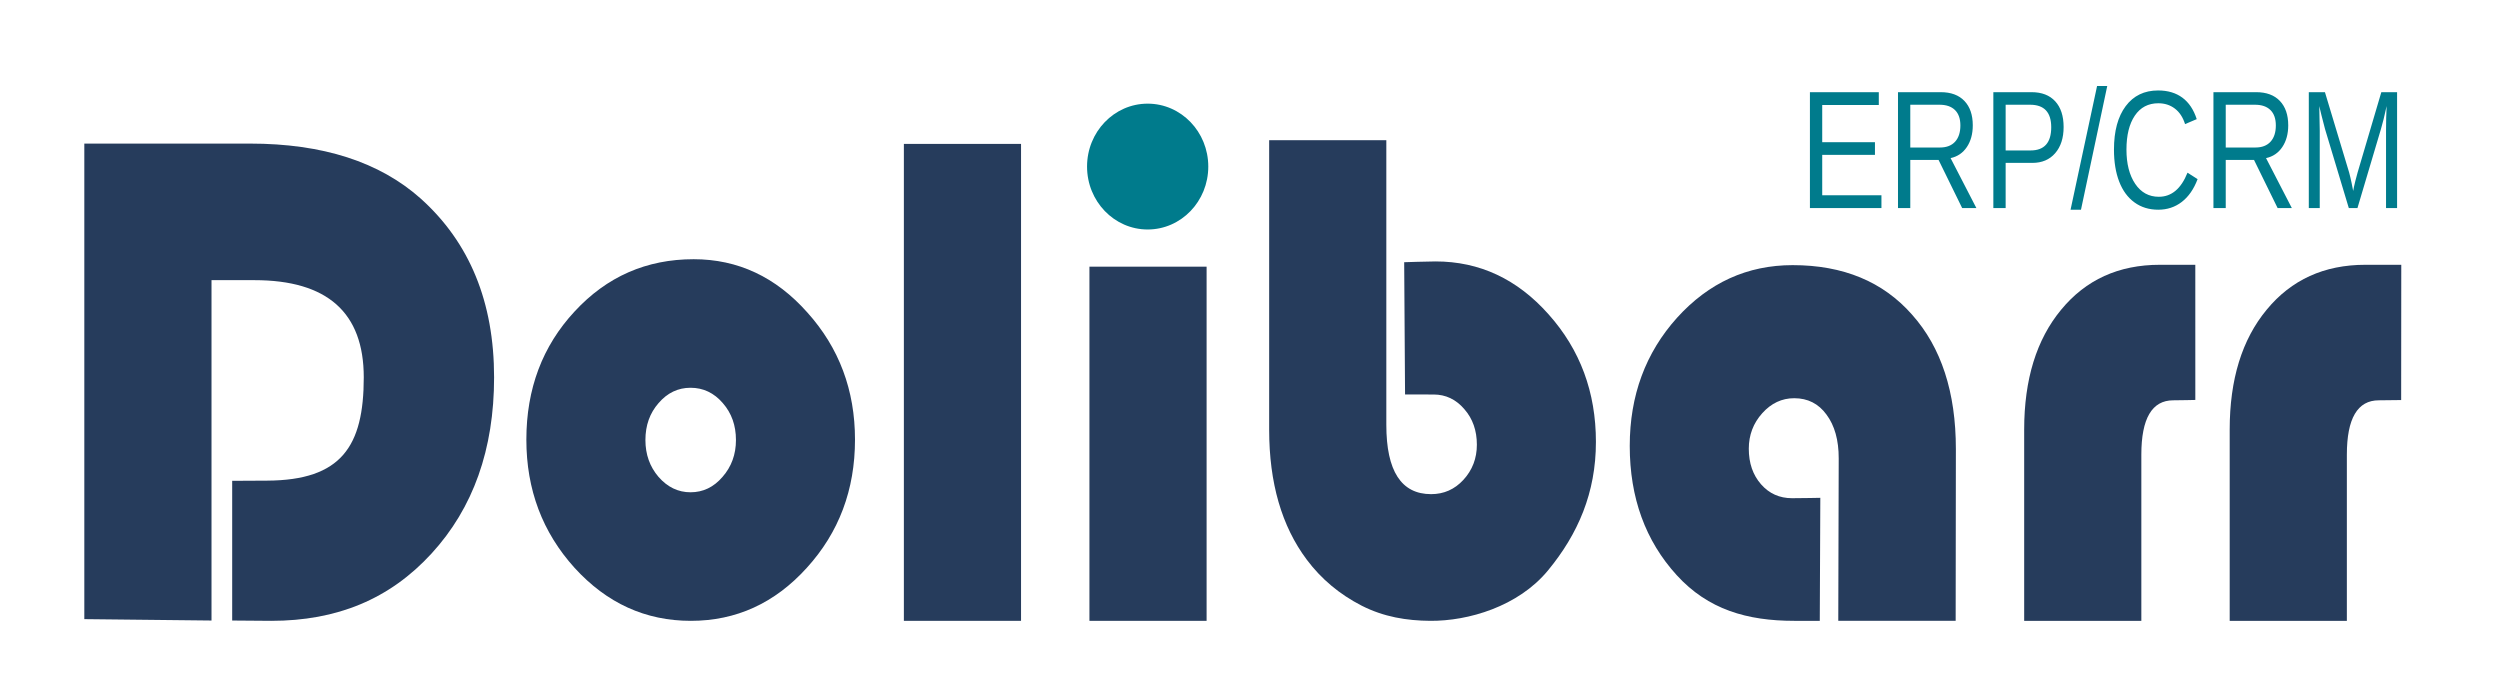
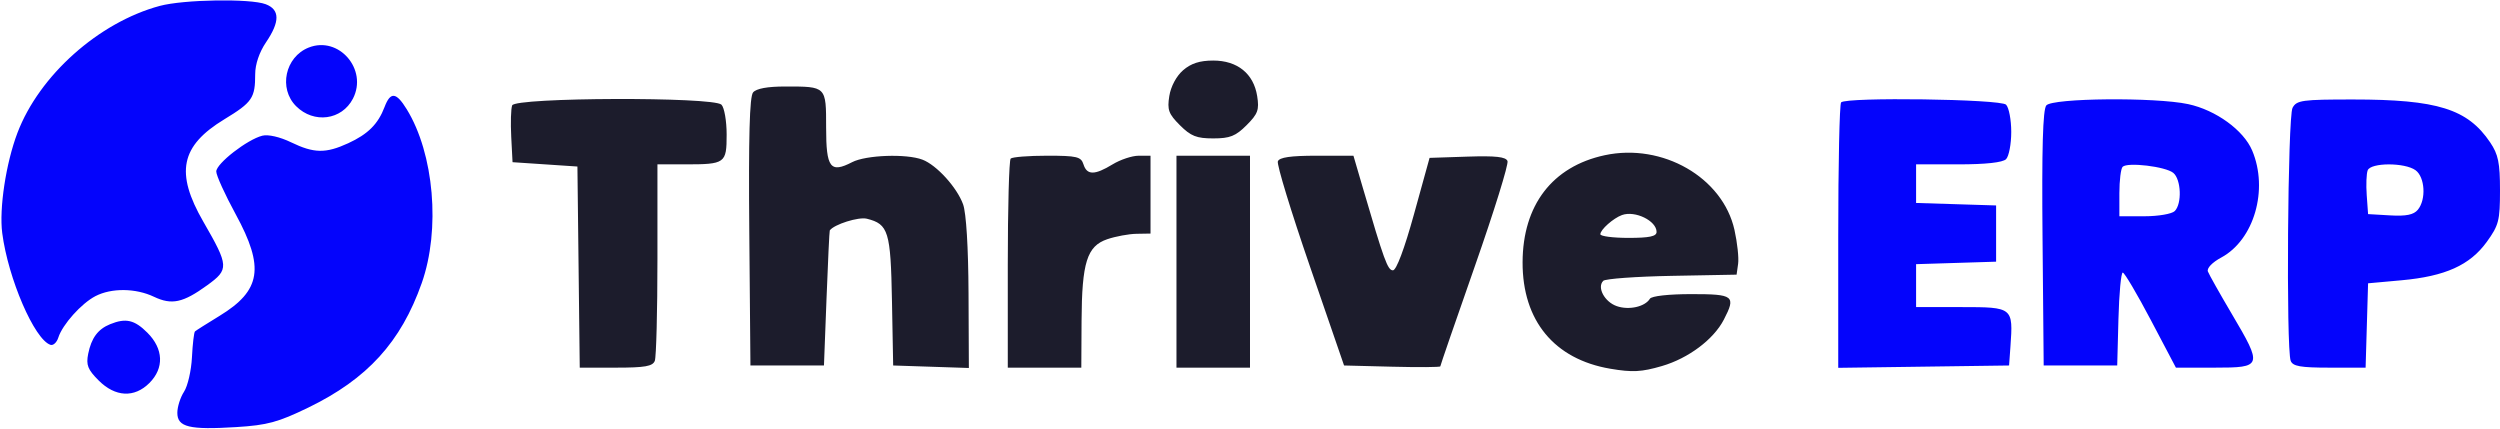
- <svg xmlns="http://www.w3.org/2000/svg" xmlns:xlink="http://www.w3.org/1999/xlink" width="720" height="200" id="svg3450" version="1.1">
-   <defs id="defs3452">
-     <linearGradient id="linearGradient3734-3-6">
-       <stop style="stop-color:#49496f;stop-opacity:1" offset="0" id="stop3736" />
-       <stop style="stop-color:#45455a;stop-opacity:1" offset="1" id="stop3738" />
-     </linearGradient>
-     <linearGradient xlink:href="#linearGradient3734-3-6" id="linearGradient4636" gradientUnits="userSpaceOnUse" x1="75.697" y1="310.534" x2="742.98" y2="310.534" />
-     <linearGradient xlink:href="#linearGradient3734-3-6" id="linearGradient899" gradientUnits="userSpaceOnUse" x1="75.697" y1="310.534" x2="742.98" y2="310.534" />
-   </defs>
-   <g id="layer1" style="display:inline" transform="translate(-51.41368,-199.6096)">
-     <g id="g4592">
-       <g style="fill:url(#linearGradient4636);fill-opacity:1" id="g4626">
-         <g style="fill:url(#linearGradient899)" id="g4648">
-           <path d="m 112.329,280.295 v 98.026 l -36.632,-0.401 v 0.401 -137.357 h 47.729 c 20.932,0 37.323,5.284 49.173,15.853 14.075,12.642 21.113,29.799 21.113,51.471 0,20.736 -6.015,37.659 -18.045,50.769 -12.03,13.11 -27.206,19.353 -46.154,19.353 -2.226,0 -6.24,-0.071 -11.23,-0.089 v -40.234 l 10.09,-0.054 c 21.353,-0.115 27.805,-9.879 27.805,-29.745 0,-18.662 -10.496,-27.993 -31.489,-27.993 z" style="font-style:normal;font-variant:normal;font-weight:bold;font-stretch:normal;font-size:194.858px;line-height:125%;font-family:'Bauhaus 93';-inkscape-font-specification:'Bauhaus 93';text-align:start;writing-mode:lr-tb;text-anchor:start;fill:#263c5c;fill-opacity:1;fill-rule:nonzero;stroke:none;stroke-width:1.707;stroke-linecap:round;stroke-miterlimit:4;stroke-dasharray:none;stroke-opacity:0.184" id="path8463" />
-           <path d="m 251.187,274.263 q 19.128,0 32.752,15.351 13.714,15.251 13.714,36.622 0,21.672 -13.895,36.923 -13.805,15.251 -33.384,15.251 -19.579,0 -33.474,-15.251 -13.895,-15.351 -13.895,-36.923 0,-21.973 13.895,-36.923 13.895,-15.05 34.286,-15.05 z m -0.902,37.023 q -5.414,0 -9.203,4.415 -3.789,4.314 -3.789,10.635 0,6.221 3.789,10.635 3.88,4.415 9.203,4.415 5.414,0 9.203,-4.415 3.88,-4.415 3.88,-10.635 0,-6.321 -3.789,-10.635 -3.789,-4.415 -9.293,-4.415 z" style="font-style:normal;font-variant:normal;font-weight:bold;font-stretch:normal;font-size:194.858px;line-height:125%;font-family:'Bauhaus 93';-inkscape-font-specification:'Bauhaus 93';text-align:start;writing-mode:lr-tb;text-anchor:start;fill:#263c5c;fill-opacity:1;fill-rule:nonzero;stroke:none;stroke-width:1.707;stroke-linecap:round;stroke-miterlimit:4;stroke-dasharray:none;stroke-opacity:0.184" id="path8465" />
-           <path d="M 345.473,241.053 V 378.41 H 311.728 V 241.053 Z" style="font-style:normal;font-variant:normal;font-weight:bold;font-stretch:normal;font-size:194.858px;line-height:125%;font-family:'Bauhaus 93';-inkscape-font-specification:'Bauhaus 93';text-align:start;writing-mode:lr-tb;text-anchor:start;fill:#263c5c;fill-opacity:1;fill-rule:nonzero;stroke:none;stroke-width:1.707;stroke-linecap:round;stroke-miterlimit:4;stroke-dasharray:none;stroke-opacity:0.184" id="path8467" />
-           <path d="m 450.676,239.985 v 81.973 c 0,13.311 4.301,19.966 12.902,19.966 3.669,0 6.767,-1.371 9.293,-4.114 2.586,-2.809 3.88,-6.187 3.88,-10.134 0,-4.08 -1.203,-7.492 -3.609,-10.234 -2.406,-2.809 -5.353,-4.214 -8.842,-4.214 -2.466,0 -8.231,-0.013 -8.231,-0.013 l -0.25,-38.087 c 0,0 6.977,-0.227 9.023,-0.227 12.692,0 23.549,5.084 32.572,15.251 9.083,10.167 13.624,22.408 13.624,36.722 0,14.649 -5.146,26.517 -13.805,37.023 -8.578,10.408 -22.986,14.6 -33.925,14.512 -6.737,-0.054 -13.323,-1.1 -19.759,-4.378 -6.376,-3.278 -11.639,-7.692 -15.79,-13.244 -7.218,-9.632 -10.827,-22.107 -10.827,-37.424 v -83.377 z" style="font-style:normal;font-variant:normal;font-weight:bold;font-stretch:normal;font-size:194.858px;line-height:125%;font-family:'Bauhaus 93';-inkscape-font-specification:'Bauhaus 93';text-align:start;writing-mode:lr-tb;text-anchor:start;fill:#263c5c;fill-opacity:1;fill-rule:nonzero;stroke:none;stroke-width:1.707;stroke-linecap:round;stroke-miterlimit:4;stroke-dasharray:none;stroke-opacity:0.184" id="path8471" />
-           <path d="m 575.666,342.984 -0.156,35.426 c 0,0 -5.074,0 -7.36,0 -13.534,0 -24.812,-3.244 -33.835,-13.144 -9.023,-9.9 -13.534,-22.308 -13.534,-37.224 0,-14.515 4.541,-26.823 13.624,-36.923 9.143,-10.1 20.241,-15.15 33.293,-15.15 14.556,0 26.015,4.749 34.376,14.247 8.421,9.431 12.632,22.341 12.632,38.729 l -0.062,49.464 h -33.807 l 0.125,-46.755 c 0.014,-5.284 -1.173,-9.498 -3.519,-12.642 -2.286,-3.144 -5.383,-4.716 -9.293,-4.716 -3.549,0 -6.617,1.438 -9.203,4.314 -2.586,2.876 -3.88,6.288 -3.88,10.234 0,4.147 1.173,7.558 3.519,10.234 2.346,2.676 5.323,4.013 8.932,4.013 2.947,0 8.148,-0.109 8.148,-0.109 z" style="font-style:normal;font-variant:normal;font-weight:bold;font-stretch:normal;font-size:194.858px;line-height:125%;font-family:'Bauhaus 93';-inkscape-font-specification:'Bauhaus 93';text-align:start;writing-mode:lr-tb;text-anchor:start;fill:#263c5c;fill-opacity:1;fill-rule:nonzero;stroke:none;stroke-width:1.707;stroke-linecap:round;stroke-miterlimit:4;stroke-dasharray:none;stroke-opacity:0.184" id="path8473" />
-           <path d="m 683.663,275.877 0.004,38.917 c 0,0 -4.419,0.105 -6.344,0.105 -6.135,0 -9.203,5.217 -9.203,15.652 v 47.859 h -33.744 v -55.083 c 0,-14.448 3.549,-25.953 10.647,-34.515 7.098,-8.629 16.571,-12.943 28.421,-12.943 2.647,0 10.219,0.008 10.219,0.008 z" style="font-style:normal;font-variant:normal;font-weight:bold;font-stretch:normal;font-size:194.858px;line-height:125%;font-family:'Bauhaus 93';-inkscape-font-specification:'Bauhaus 93';text-align:start;writing-mode:lr-tb;text-anchor:start;fill:#263c5c;fill-opacity:1;fill-rule:nonzero;stroke:none;stroke-width:1.707;stroke-linecap:round;stroke-miterlimit:4;stroke-dasharray:none;stroke-opacity:0.184" id="path8475" />
-           <path d="m 742.98,275.879 -0.031,38.946 c 0,0 -4.512,0.074 -6.437,0.074 -6.135,0 -9.203,5.217 -9.203,15.652 v 47.859 h -33.744 v -55.083 c 0,-14.448 3.549,-25.953 10.647,-34.515 7.098,-8.629 16.571,-12.943 28.421,-12.943 2.647,0 10.348,0.01 10.348,0.01 z" style="font-style:normal;font-variant:normal;font-weight:bold;font-stretch:normal;font-size:194.858px;line-height:125%;font-family:'Bauhaus 93';-inkscape-font-specification:'Bauhaus 93';text-align:start;writing-mode:lr-tb;text-anchor:start;fill:#263c5c;fill-opacity:1;fill-rule:nonzero;stroke:none;stroke-width:1.707;stroke-linecap:round;stroke-miterlimit:4;stroke-dasharray:none;stroke-opacity:0.184" id="path8477" />
-           <path d="m 398.914,276.41 v 102 h -33.744 v -102 z" style="font-style:normal;font-variant:normal;font-weight:bold;font-stretch:normal;font-size:194.858px;line-height:125%;font-family:'Bauhaus 93';-inkscape-font-specification:'Bauhaus 93';text-align:start;writing-mode:lr-tb;text-anchor:start;display:inline;fill:#263c5c;fill-opacity:1;fill-rule:nonzero;stroke:none;stroke-width:1.471;stroke-linecap:round;stroke-miterlimit:4;stroke-dasharray:none;stroke-opacity:0.184" id="path8467-5" />
-         </g>
-       </g>
-     </g>
-     <text xml:space="preserve" style="font-style:normal;font-variant:normal;font-weight:normal;font-stretch:normal;line-height:0%;font-family:Arial;-inkscape-font-specification:Arial;text-align:start;writing-mode:lr-tb;text-anchor:start;fill:#007b8c;fill-opacity:1;fill-rule:nonzero;stroke:none;" x="643.311" y="229.772" id="text5484" transform="scale(0.8853321,1.12952)">
-       <tspan style="font-style:normal;font-variant:normal;font-weight:normal;font-stretch:normal;font-size:42.952px;line-height:100%;font-family:Arial;-inkscape-font-specification:Arial;text-align:start;writing-mode:lr-tb;text-anchor:start;fill:#007b8c;fill-opacity:1;fill-rule:nonzero;stroke:none;" id="tspan5486" x="643.311" y="229.772">ERP/CRM</tspan>
-     </text>
-     <ellipse style="fill:#007b8c;fill-opacity:1;stroke:none;stroke-width:1.03;stroke-opacity:1" id="path957" cx="381.942" cy="247.582" rx="17.457" ry="18.12" />
-   </g>
+ <svg xmlns="http://www.w3.org/2000/svg" width="578" height="99" viewBox="0 0 578 99" version="1.1">
+   <path d="M 273.522 16.250 C 271.977 17.592, 270.695 19.994, 270.343 22.204 C 269.834 25.404, 270.168 26.321, 272.800 28.954 C 275.322 31.476, 276.647 32, 280.500 32 C 284.353 32, 285.678 31.476, 288.200 28.954 C 290.832 26.321, 291.166 25.404, 290.657 22.204 C 289.832 17.022, 286.091 14, 280.500 14 C 277.383 14, 275.361 14.652, 273.522 16.250 M 174.108 21.370 C 173.299 22.344, 173.047 31.668, 173.235 53.620 L 173.500 84.500 182 84.500 L 190.500 84.500 191.093 69 C 191.418 60.475, 191.756 53.399, 191.843 53.276 C 192.820 51.883, 198.505 50.089, 200.418 50.569 C 205.416 51.823, 205.924 53.482, 206.222 69.548 L 206.500 84.500 215.250 84.789 L 224 85.078 223.924 67.789 C 223.877 57.204, 223.390 49.239, 222.668 47.247 C 221.243 43.318, 216.551 38.160, 213.266 36.911 C 209.556 35.501, 200.220 35.835, 197.014 37.493 C 191.963 40.105, 191 38.825, 191 29.500 C 191 19.918, 191.082 20, 181.541 20 C 177.430 20, 174.850 20.475, 174.108 21.370 M 118.415 24.362 C 118.127 25.111, 118.029 28.374, 118.196 31.612 L 118.500 37.500 126 38 L 133.500 38.500 133.768 61.750 L 134.037 85 142.411 85 C 149.125 85, 150.906 84.686, 151.393 83.418 C 151.727 82.548, 152 71.973, 152 59.918 L 152 38 158.418 38 C 167.686 38, 168 37.774, 168 31.093 C 168 27.962, 167.460 24.860, 166.800 24.200 C 164.949 22.349, 119.128 22.503, 118.415 24.362 M 371 35.889 C 358.907 38.492, 352.063 47.416, 352.022 60.636 C 351.980 74.121, 359.332 83.046, 372.297 85.250 C 377.411 86.119, 379.509 86.010, 384.246 84.626 C 390.374 82.835, 396.184 78.480, 398.551 73.901 C 401.394 68.404, 400.880 68, 391.059 68 C 385.787 68, 381.847 68.439, 381.457 69.070 C 380.305 70.934, 376.607 71.759, 373.796 70.779 C 370.964 69.792, 369.170 66.430, 370.673 64.927 C 371.152 64.448, 378.284 63.931, 386.522 63.778 L 401.500 63.500 401.853 61 C 402.047 59.625, 401.667 56.092, 401.008 53.148 C 398.296 41.022, 384.369 33.012, 371 35.889 M 233.667 36.667 C 233.300 37.033, 233 48.058, 233 61.167 L 233 85 241.500 85 L 250 85 250.056 74.250 C 250.128 60.668, 251.308 56.907, 256 55.306 C 257.925 54.650, 260.962 54.087, 262.750 54.056 L 266 54 266 45 L 266 36 263.250 36.004 C 261.738 36.006, 259.027 36.906, 257.226 38.004 C 253.085 40.528, 251.302 40.527, 250.500 38 C 249.937 36.226, 248.987 36, 242.099 36 C 237.828 36, 234.033 36.300, 233.667 36.667 M 272 60.500 L 272 85 280.500 85 L 289 85 289 60.500 L 289 36 280.500 36 L 272 36 272 60.500 M 295.438 37.302 C 295.163 38.018, 298.495 48.931, 302.843 61.552 L 310.747 84.500 321.874 84.783 C 327.993 84.938, 333 84.900, 333 84.698 C 333 84.497, 336.609 74.031, 341.021 61.441 C 345.432 48.851, 348.814 37.959, 348.537 37.236 C 348.161 36.257, 345.799 35.995, 339.275 36.211 L 330.518 36.500 326.922 49.500 C 324.702 57.529, 322.837 62.500, 322.046 62.500 C 320.829 62.500, 320.010 60.250, 315.036 43.250 L 312.915 36 304.426 36 C 298.377 36, 295.794 36.374, 295.438 37.302 M 375 49.719 C 372.997 50.443, 370 53.101, 370 54.155 C 370 54.620, 372.925 55, 376.500 55 C 381.354 55, 383 54.651, 383 53.622 C 383 51.051, 378.029 48.626, 375 49.719" stroke="none" fill="#1c1c2c" fill-rule="evenodd" />
+   <path d="M 36.929 1.367 C 22.822 5.171, 9.073 17.440, 4.030 30.726 C 1.375 37.719, -0.218 48.220, 0.516 53.886 C 1.876 64.389, 7.966 78.502, 11.665 79.725 C 12.306 79.937, 13.125 79.183, 13.484 78.050 C 14.442 75.031, 18.818 70.145, 22.069 68.464 C 25.781 66.545, 31.365 66.605, 35.591 68.610 C 39.715 70.567, 42.309 70.008, 47.901 65.957 C 52.982 62.276, 52.937 61.536, 47.005 51.247 C 40.470 39.911, 41.742 33.731, 51.880 27.573 C 58.322 23.659, 59 22.667, 59 17.150 C 59 14.866, 59.951 12.065, 61.500 9.785 C 64.746 5.009, 64.725 2.226, 61.435 0.975 C 57.888 -0.373, 42.470 -0.127, 36.929 1.367 M 71.357 11.001 C 65.920 13.171, 64.360 20.451, 68.455 24.545 C 72.549 28.640, 79.027 27.783, 81.600 22.806 C 85.094 16.050, 78.306 8.227, 71.357 11.001 M 88.906 24.748 C 87.407 28.691, 85.065 31.023, 80.500 33.119 C 75.300 35.507, 72.585 35.462, 67.290 32.898 C 64.738 31.663, 62.006 31.033, 60.663 31.370 C 57.157 32.250, 50 37.811, 50 39.655 C 50 40.558, 52.025 45.012, 54.500 49.552 C 61.201 61.846, 60.357 67.168, 50.777 73.017 C 47.875 74.789, 45.311 76.412, 45.080 76.622 C 44.850 76.833, 44.534 79.525, 44.380 82.603 C 44.225 85.682, 43.401 89.265, 42.549 90.565 C 41.697 91.866, 41 94.062, 41 95.446 C 41 98.752, 43.767 99.421, 54.637 98.743 C 61.817 98.295, 64.286 97.626, 71.284 94.231 C 84.925 87.612, 92.695 79.085, 97.504 65.455 C 101.873 53.071, 100.358 35.520, 94.031 25.250 C 91.585 21.279, 90.273 21.151, 88.906 24.748 M 425.667 23.667 C 425.300 24.033, 425 37.993, 425 54.688 L 425 85.042 444.750 84.771 L 464.500 84.500 464.816 80.080 C 465.460 71.066, 465.378 71, 453.481 71 L 443 71 443 66.038 L 443 61.075 452.250 60.788 L 461.500 60.500 461.500 54 L 461.500 47.500 452.250 47.212 L 443 46.925 443 42.462 L 443 38 452.800 38 C 459.089 38, 463.030 37.570, 463.800 36.800 C 464.460 36.140, 465 33.305, 465 30.500 C 465 27.695, 464.460 24.860, 463.800 24.200 C 462.504 22.904, 426.927 22.407, 425.667 23.667 M 473.107 24.371 C 472.300 25.343, 472.046 34.278, 472.235 55.121 L 472.500 84.500 481 84.500 L 489.500 84.500 489.784 73.750 C 489.940 67.837, 490.390 63.008, 490.784 63.019 C 491.178 63.029, 494.103 67.979, 497.285 74.019 L 503.070 85 512.035 85 C 523.059 85, 523.152 84.705, 515.982 72.566 C 513.222 67.894, 510.740 63.486, 510.466 62.772 C 510.175 62.013, 511.460 60.669, 513.557 59.539 C 521.152 55.449, 524.511 43.834, 520.708 34.812 C 518.722 30.099, 512.306 25.446, 505.900 24.072 C 498.309 22.444, 474.526 22.661, 473.107 24.371 M 530.035 24.934 C 528.924 27.011, 528.531 80.615, 529.607 83.418 C 530.093 84.686, 531.873 85, 538.571 85 L 546.928 85 547.214 75.250 L 547.500 65.500 555.249 64.797 C 565.326 63.884, 571.036 61.313, 574.931 55.937 C 577.724 52.081, 578 51.007, 578 43.998 C 578 37.643, 577.602 35.706, 575.726 32.922 C 570.509 25.180, 563.535 23, 543.986 23 C 532.240 23, 530.977 23.175, 530.035 24.934 M 490.750 38.570 C 490.337 38.990, 490 41.733, 490 44.667 L 490 50 495.800 50 C 498.990 50, 502.140 49.460, 502.800 48.800 C 504.501 47.099, 504.289 41.485, 502.467 39.972 C 500.691 38.499, 491.859 37.442, 490.750 38.570 M 547.406 39.386 C 547.113 40.148, 547.015 42.735, 547.187 45.136 L 547.500 49.500 552.589 49.797 C 556.306 50.013, 558.036 49.662, 559.005 48.493 C 560.962 46.136, 560.662 40.957, 558.476 39.358 C 555.995 37.545, 548.105 37.564, 547.406 39.386 M 25.465 74.952 C 22.644 76.095, 21.119 78.154, 20.389 81.805 C 19.872 84.392, 20.282 85.435, 22.806 87.960 C 26.655 91.809, 31.062 92.029, 34.545 88.545 C 37.986 85.105, 37.807 80.653, 34.077 76.923 C 31.097 73.944, 29.087 73.483, 25.465 74.952" stroke="none" fill="#0404fc" fill-rule="evenodd" />
</svg>
